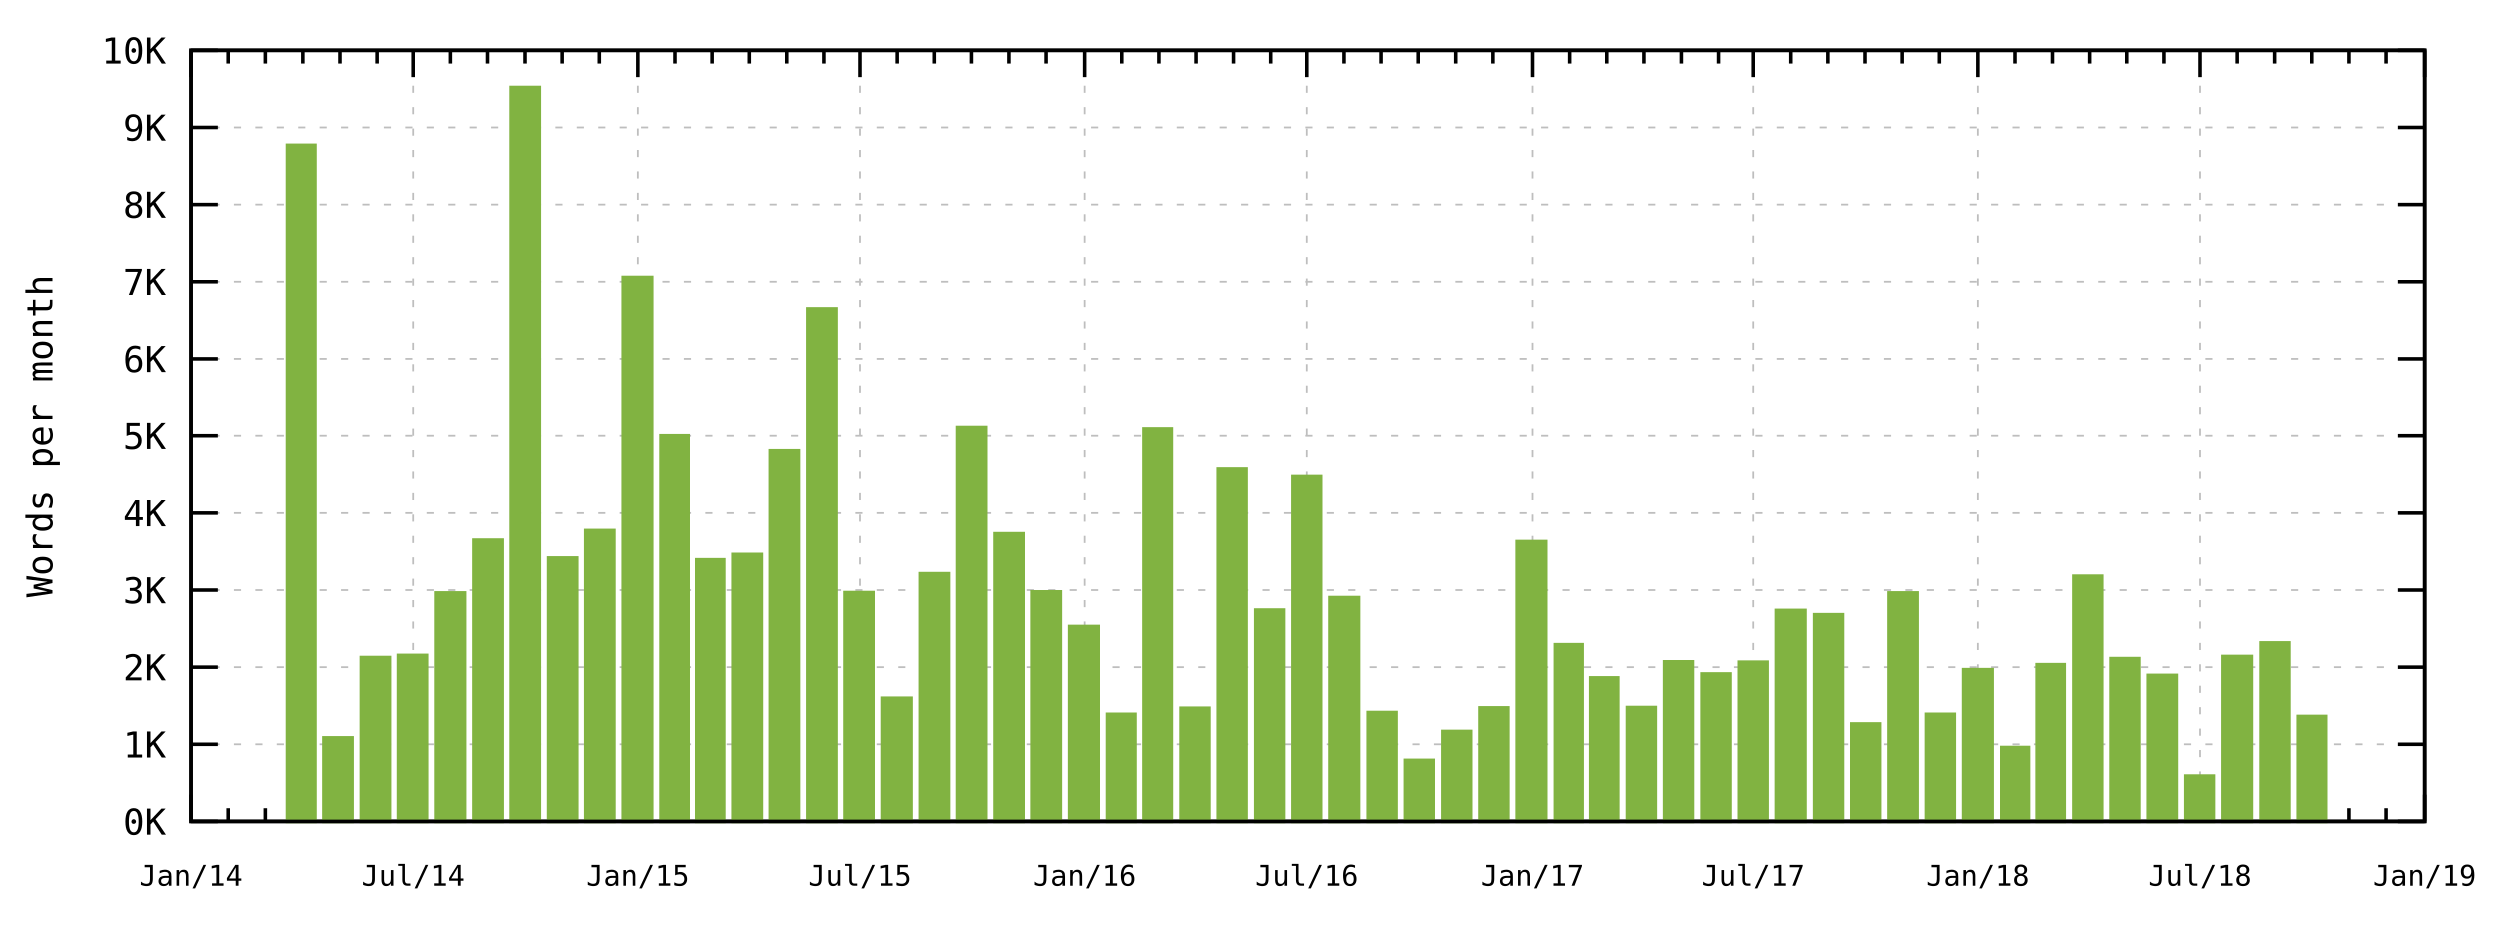
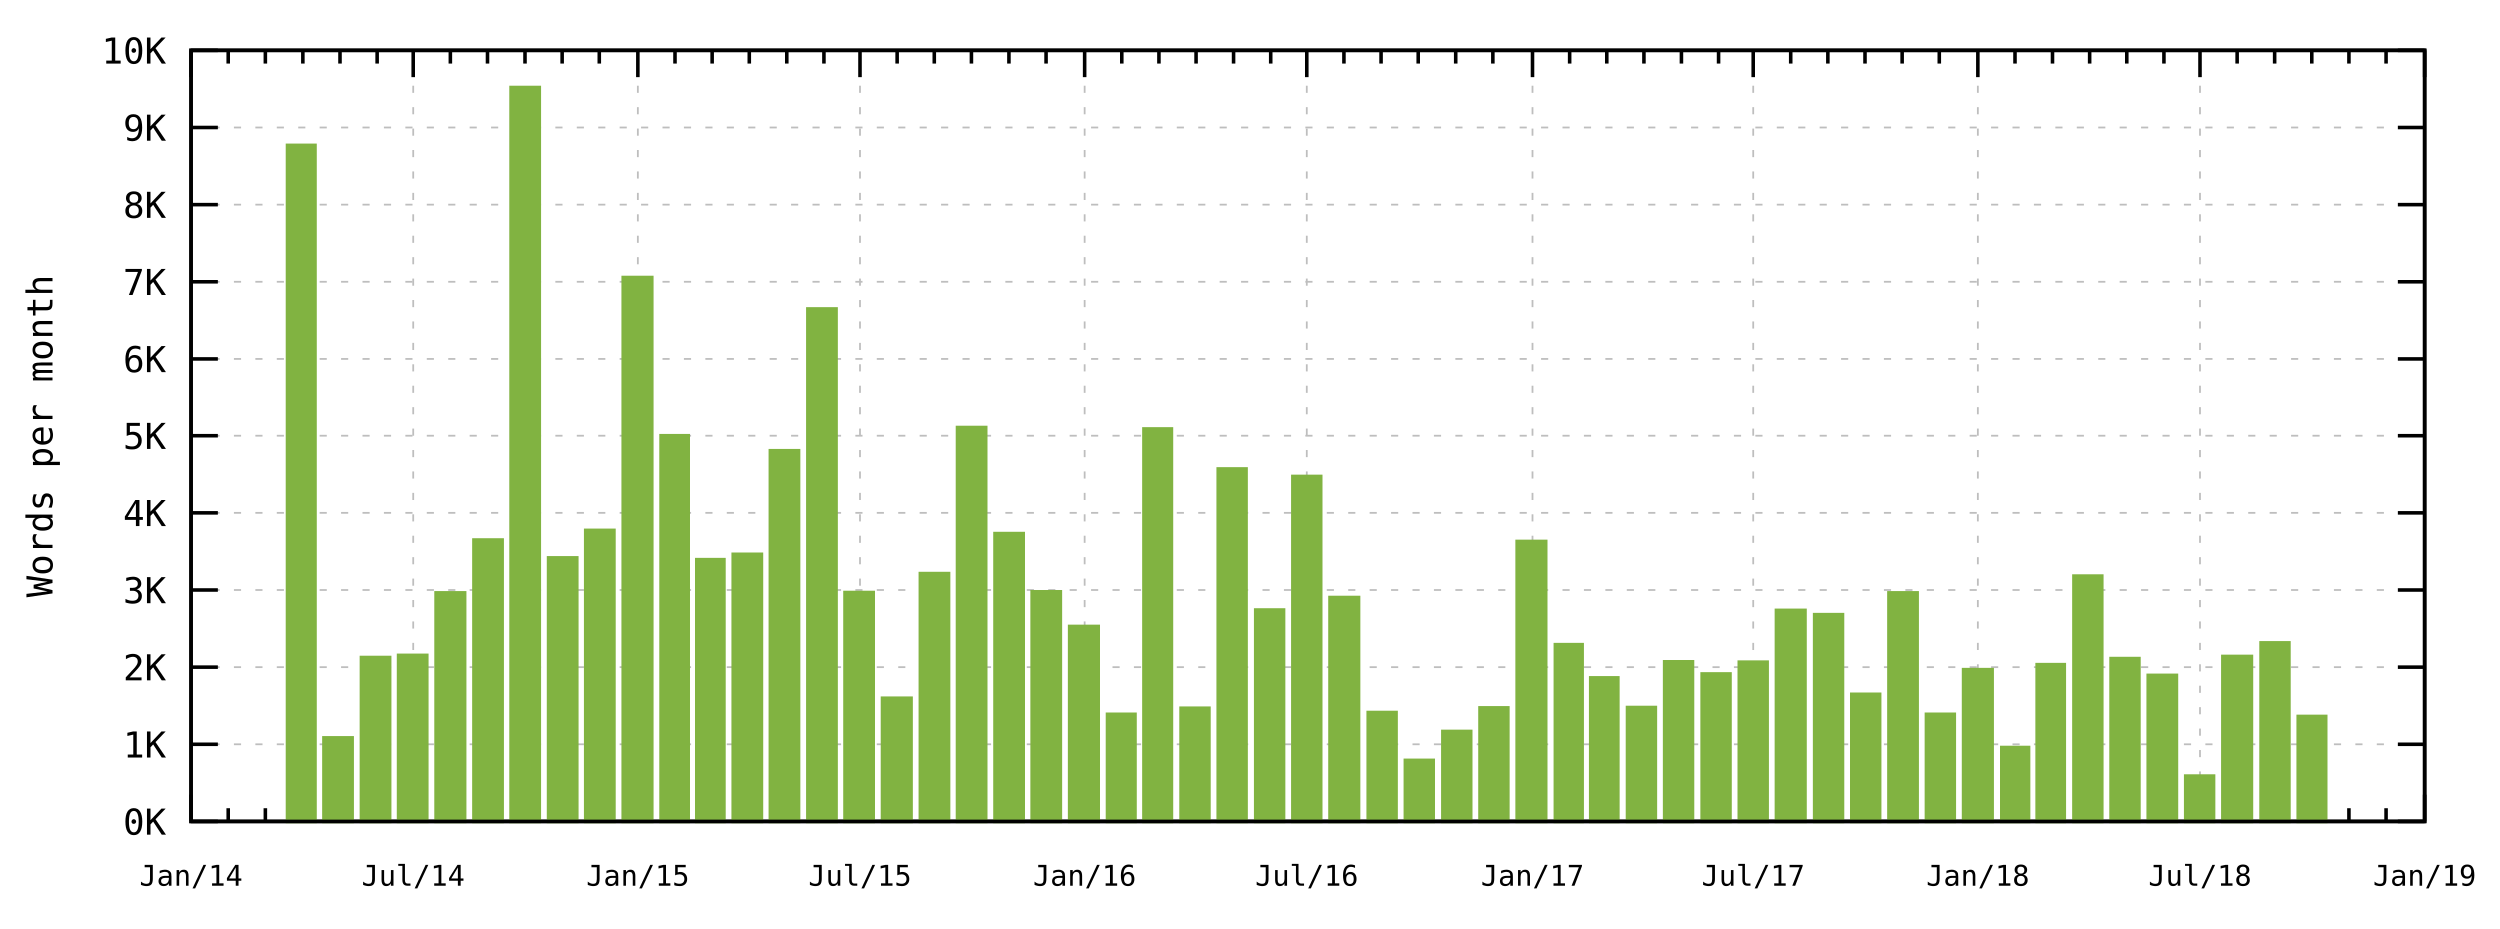
<svg xmlns="http://www.w3.org/2000/svg" xmlns:xlink="http://www.w3.org/1999/xlink" width="700" height="260" viewBox="0 0 700 260">
  <g id="gnuplot_canvas">
    <rect x="0" y="0" width="700" height="260" fill="none" />
    <defs>
      <circle id="gpDot" r="0.5" stroke-width="0.5" />
      <path id="gpPt0" stroke-width="0.267" stroke="currentColor" d="M-1,0 h2 M0,-1 v2" />
      <path id="gpPt1" stroke-width="0.267" stroke="currentColor" d="M-1,-1 L1,1 M1,-1 L-1,1" />
      <path id="gpPt2" stroke-width="0.267" stroke="currentColor" d="M-1,0 L1,0 M0,-1 L0,1 M-1,-1 L1,1 M-1,1 L1,-1" />
      <rect id="gpPt3" stroke-width="0.267" stroke="currentColor" x="-1" y="-1" width="2" height="2" />
      <rect id="gpPt4" stroke-width="0.267" stroke="currentColor" fill="currentColor" x="-1" y="-1" width="2" height="2" />
      <circle id="gpPt5" stroke-width="0.267" stroke="currentColor" cx="0" cy="0" r="1" />
      <use xlink:href="#gpPt5" id="gpPt6" fill="currentColor" stroke="none" />
      <path id="gpPt7" stroke-width="0.267" stroke="currentColor" d="M0,-1.33 L-1.33,0.67 L1.33,0.67 z" />
      <use xlink:href="#gpPt7" id="gpPt8" fill="currentColor" stroke="none" />
      <use xlink:href="#gpPt7" id="gpPt9" stroke="currentColor" transform="rotate(180)" />
      <use xlink:href="#gpPt9" id="gpPt10" fill="currentColor" stroke="none" />
      <use xlink:href="#gpPt3" id="gpPt11" stroke="currentColor" transform="rotate(45)" />
      <use xlink:href="#gpPt11" id="gpPt12" fill="currentColor" stroke="none" />
      <path id="gpPt13" stroke-width="0.267" stroke="currentColor" d="M0,1.330 L1.265,0.411 L0.782,-1.067 L-0.782,-1.076 L-1.265,0.411 z" />
      <use xlink:href="#gpPt13" id="gpPt14" fill="currentColor" stroke="none" />
      <filter id="textbox" filterUnits="objectBoundingBox" x="0" y="0" height="1" width="1">
        <feFlood flood-color="white" flood-opacity="1" result="bgnd" />
        <feComposite in="SourceGraphic" in2="bgnd" operator="atop" />
      </filter>
      <filter id="greybox" filterUnits="objectBoundingBox" x="0" y="0" height="1" width="1">
        <feFlood flood-color="lightgrey" flood-opacity="1" result="grey" />
        <feComposite in="SourceGraphic" in2="grey" operator="atop" />
      </filter>
    </defs>
    <g fill="none" color="white" stroke="currentColor" stroke-width="1.00" stroke-linecap="butt" stroke-linejoin="miter">
</g>
    <g fill="none" color="black" stroke="currentColor" stroke-width="1.00" stroke-linecap="butt" stroke-linejoin="miter">
</g>
    <g fill="none" color="black" stroke="black" stroke-width="0.50" stroke-linecap="butt" stroke-linejoin="miter">
</g>
    <g fill="none" color="gray" stroke="currentColor" stroke-width="0.50" stroke-linecap="butt" stroke-linejoin="miter">
      <path stroke="rgb(190, 190, 190)" stroke-dasharray="2,4" class="gridline" d="M53.5,230.0 L678.9,230.0  " />
    </g>
    <g fill="none" color="gray" stroke="rgb(190, 190, 190)" stroke-width="1.00" stroke-linecap="butt" stroke-linejoin="miter">
</g>
    <g fill="none" color="black" stroke="currentColor" stroke-width="1.00" stroke-linecap="butt" stroke-linejoin="miter">
      <path stroke="black" d="M53.5,230.0 L61.0,230.0 M678.9,230.0 L671.4,230.0  " />
      <g transform="translate(46.5,233.7)" stroke="none" fill="rgb(0,0,0)" font-family="monospace" font-size="10.00" text-anchor="end">
        <text>
          <tspan font-family="monospace">0K</tspan>
        </text>
      </g>
    </g>
    <g fill="none" color="black" stroke="currentColor" stroke-width="1.00" stroke-linecap="butt" stroke-linejoin="miter">
</g>
    <g fill="none" color="black" stroke="black" stroke-width="0.50" stroke-linecap="butt" stroke-linejoin="miter">
</g>
    <g fill="none" color="gray" stroke="currentColor" stroke-width="0.50" stroke-linecap="butt" stroke-linejoin="miter">
      <path stroke="rgb(190, 190, 190)" stroke-dasharray="2,4" class="gridline" d="M53.5,208.4 L678.9,208.4  " />
    </g>
    <g fill="none" color="gray" stroke="rgb(190, 190, 190)" stroke-width="1.00" stroke-linecap="butt" stroke-linejoin="miter">
</g>
    <g fill="none" color="black" stroke="currentColor" stroke-width="1.00" stroke-linecap="butt" stroke-linejoin="miter">
      <path stroke="black" d="M53.5,208.4 L61.0,208.4 M678.9,208.4 L671.4,208.4  " />
      <g transform="translate(46.5,212.1)" stroke="none" fill="rgb(0,0,0)" font-family="monospace" font-size="10.00" text-anchor="end">
        <text>
          <tspan font-family="monospace">1K</tspan>
        </text>
      </g>
    </g>
    <g fill="none" color="black" stroke="currentColor" stroke-width="1.00" stroke-linecap="butt" stroke-linejoin="miter">
</g>
    <g fill="none" color="black" stroke="black" stroke-width="0.50" stroke-linecap="butt" stroke-linejoin="miter">
</g>
    <g fill="none" color="gray" stroke="currentColor" stroke-width="0.50" stroke-linecap="butt" stroke-linejoin="miter">
      <path stroke="rgb(190, 190, 190)" stroke-dasharray="2,4" class="gridline" d="M53.5,186.8 L678.9,186.8  " />
    </g>
    <g fill="none" color="gray" stroke="rgb(190, 190, 190)" stroke-width="1.00" stroke-linecap="butt" stroke-linejoin="miter">
</g>
    <g fill="none" color="black" stroke="currentColor" stroke-width="1.00" stroke-linecap="butt" stroke-linejoin="miter">
      <path stroke="black" d="M53.5,186.8 L61.0,186.8 M678.9,186.8 L671.4,186.8  " />
      <g transform="translate(46.5,190.5)" stroke="none" fill="rgb(0,0,0)" font-family="monospace" font-size="10.00" text-anchor="end">
        <text>
          <tspan font-family="monospace">2K</tspan>
        </text>
      </g>
    </g>
    <g fill="none" color="black" stroke="currentColor" stroke-width="1.00" stroke-linecap="butt" stroke-linejoin="miter">
</g>
    <g fill="none" color="black" stroke="black" stroke-width="0.50" stroke-linecap="butt" stroke-linejoin="miter">
</g>
    <g fill="none" color="gray" stroke="currentColor" stroke-width="0.50" stroke-linecap="butt" stroke-linejoin="miter">
      <path stroke="rgb(190, 190, 190)" stroke-dasharray="2,4" class="gridline" d="M53.5,165.2 L678.9,165.2  " />
    </g>
    <g fill="none" color="gray" stroke="rgb(190, 190, 190)" stroke-width="1.00" stroke-linecap="butt" stroke-linejoin="miter">
</g>
    <g fill="none" color="black" stroke="currentColor" stroke-width="1.00" stroke-linecap="butt" stroke-linejoin="miter">
      <path stroke="black" d="M53.5,165.2 L61.0,165.2 M678.9,165.2 L671.4,165.2  " />
      <g transform="translate(46.5,168.9)" stroke="none" fill="rgb(0,0,0)" font-family="monospace" font-size="10.00" text-anchor="end">
        <text>
          <tspan font-family="monospace">3K</tspan>
        </text>
      </g>
    </g>
    <g fill="none" color="black" stroke="currentColor" stroke-width="1.00" stroke-linecap="butt" stroke-linejoin="miter">
</g>
    <g fill="none" color="black" stroke="black" stroke-width="0.50" stroke-linecap="butt" stroke-linejoin="miter">
</g>
    <g fill="none" color="gray" stroke="currentColor" stroke-width="0.50" stroke-linecap="butt" stroke-linejoin="miter">
      <path stroke="rgb(190, 190, 190)" stroke-dasharray="2,4" class="gridline" d="M53.5,143.6 L678.9,143.6  " />
    </g>
    <g fill="none" color="gray" stroke="rgb(190, 190, 190)" stroke-width="1.00" stroke-linecap="butt" stroke-linejoin="miter">
</g>
    <g fill="none" color="black" stroke="currentColor" stroke-width="1.00" stroke-linecap="butt" stroke-linejoin="miter">
      <path stroke="black" d="M53.5,143.6 L61.0,143.6 M678.9,143.6 L671.4,143.6  " />
      <g transform="translate(46.5,147.3)" stroke="none" fill="rgb(0,0,0)" font-family="monospace" font-size="10.00" text-anchor="end">
        <text>
          <tspan font-family="monospace">4K</tspan>
        </text>
      </g>
    </g>
    <g fill="none" color="black" stroke="currentColor" stroke-width="1.00" stroke-linecap="butt" stroke-linejoin="miter">
</g>
    <g fill="none" color="black" stroke="black" stroke-width="0.50" stroke-linecap="butt" stroke-linejoin="miter">
</g>
    <g fill="none" color="gray" stroke="currentColor" stroke-width="0.50" stroke-linecap="butt" stroke-linejoin="miter">
      <path stroke="rgb(190, 190, 190)" stroke-dasharray="2,4" class="gridline" d="M53.5,122.0 L678.9,122.0  " />
    </g>
    <g fill="none" color="gray" stroke="rgb(190, 190, 190)" stroke-width="1.00" stroke-linecap="butt" stroke-linejoin="miter">
</g>
    <g fill="none" color="black" stroke="currentColor" stroke-width="1.00" stroke-linecap="butt" stroke-linejoin="miter">
      <path stroke="black" d="M53.5,122.0 L61.0,122.0 M678.9,122.0 L671.4,122.0  " />
      <g transform="translate(46.5,125.7)" stroke="none" fill="rgb(0,0,0)" font-family="monospace" font-size="10.00" text-anchor="end">
        <text>
          <tspan font-family="monospace">5K</tspan>
        </text>
      </g>
    </g>
    <g fill="none" color="black" stroke="currentColor" stroke-width="1.00" stroke-linecap="butt" stroke-linejoin="miter">
</g>
    <g fill="none" color="black" stroke="black" stroke-width="0.50" stroke-linecap="butt" stroke-linejoin="miter">
</g>
    <g fill="none" color="gray" stroke="currentColor" stroke-width="0.50" stroke-linecap="butt" stroke-linejoin="miter">
      <path stroke="rgb(190, 190, 190)" stroke-dasharray="2,4" class="gridline" d="M53.5,100.5 L678.9,100.5  " />
    </g>
    <g fill="none" color="gray" stroke="rgb(190, 190, 190)" stroke-width="1.00" stroke-linecap="butt" stroke-linejoin="miter">
</g>
    <g fill="none" color="black" stroke="currentColor" stroke-width="1.00" stroke-linecap="butt" stroke-linejoin="miter">
      <path stroke="black" d="M53.5,100.5 L61.0,100.5 M678.9,100.5 L671.4,100.5  " />
      <g transform="translate(46.5,104.2)" stroke="none" fill="rgb(0,0,0)" font-family="monospace" font-size="10.00" text-anchor="end">
        <text>
          <tspan font-family="monospace">6K</tspan>
        </text>
      </g>
    </g>
    <g fill="none" color="black" stroke="currentColor" stroke-width="1.00" stroke-linecap="butt" stroke-linejoin="miter">
</g>
    <g fill="none" color="black" stroke="black" stroke-width="0.50" stroke-linecap="butt" stroke-linejoin="miter">
</g>
    <g fill="none" color="gray" stroke="currentColor" stroke-width="0.50" stroke-linecap="butt" stroke-linejoin="miter">
      <path stroke="rgb(190, 190, 190)" stroke-dasharray="2,4" class="gridline" d="M53.5,78.9 L678.9,78.9  " />
    </g>
    <g fill="none" color="gray" stroke="rgb(190, 190, 190)" stroke-width="1.00" stroke-linecap="butt" stroke-linejoin="miter">
</g>
    <g fill="none" color="black" stroke="currentColor" stroke-width="1.00" stroke-linecap="butt" stroke-linejoin="miter">
      <path stroke="black" d="M53.5,78.9 L61.0,78.9 M678.9,78.9 L671.4,78.9  " />
      <g transform="translate(46.5,82.6)" stroke="none" fill="rgb(0,0,0)" font-family="monospace" font-size="10.00" text-anchor="end">
        <text>
          <tspan font-family="monospace">7K</tspan>
        </text>
      </g>
    </g>
    <g fill="none" color="black" stroke="currentColor" stroke-width="1.00" stroke-linecap="butt" stroke-linejoin="miter">
</g>
    <g fill="none" color="black" stroke="black" stroke-width="0.50" stroke-linecap="butt" stroke-linejoin="miter">
</g>
    <g fill="none" color="gray" stroke="currentColor" stroke-width="0.50" stroke-linecap="butt" stroke-linejoin="miter">
      <path stroke="rgb(190, 190, 190)" stroke-dasharray="2,4" class="gridline" d="M53.5,57.3 L678.9,57.3  " />
    </g>
    <g fill="none" color="gray" stroke="rgb(190, 190, 190)" stroke-width="1.00" stroke-linecap="butt" stroke-linejoin="miter">
</g>
    <g fill="none" color="black" stroke="currentColor" stroke-width="1.00" stroke-linecap="butt" stroke-linejoin="miter">
      <path stroke="black" d="M53.5,57.3 L61.0,57.3 M678.9,57.3 L671.4,57.3  " />
      <g transform="translate(46.5,61.0)" stroke="none" fill="rgb(0,0,0)" font-family="monospace" font-size="10.00" text-anchor="end">
        <text>
          <tspan font-family="monospace">8K</tspan>
        </text>
      </g>
    </g>
    <g fill="none" color="black" stroke="currentColor" stroke-width="1.00" stroke-linecap="butt" stroke-linejoin="miter">
</g>
    <g fill="none" color="black" stroke="black" stroke-width="0.50" stroke-linecap="butt" stroke-linejoin="miter">
</g>
    <g fill="none" color="gray" stroke="currentColor" stroke-width="0.50" stroke-linecap="butt" stroke-linejoin="miter">
      <path stroke="rgb(190, 190, 190)" stroke-dasharray="2,4" class="gridline" d="M53.5,35.7 L678.9,35.7  " />
    </g>
    <g fill="none" color="gray" stroke="rgb(190, 190, 190)" stroke-width="1.00" stroke-linecap="butt" stroke-linejoin="miter">
</g>
    <g fill="none" color="black" stroke="currentColor" stroke-width="1.00" stroke-linecap="butt" stroke-linejoin="miter">
      <path stroke="black" d="M53.5,35.7 L61.0,35.7 M678.9,35.7 L671.4,35.7  " />
      <g transform="translate(46.5,39.4)" stroke="none" fill="rgb(0,0,0)" font-family="monospace" font-size="10.00" text-anchor="end">
        <text>
          <tspan font-family="monospace">9K</tspan>
        </text>
      </g>
    </g>
    <g fill="none" color="black" stroke="currentColor" stroke-width="1.00" stroke-linecap="butt" stroke-linejoin="miter">
</g>
    <g fill="none" color="black" stroke="black" stroke-width="0.50" stroke-linecap="butt" stroke-linejoin="miter">
</g>
    <g fill="none" color="gray" stroke="currentColor" stroke-width="0.50" stroke-linecap="butt" stroke-linejoin="miter">
      <path stroke="rgb(190, 190, 190)" stroke-dasharray="2,4" class="gridline" d="M53.5,14.1 L678.9,14.1  " />
    </g>
    <g fill="none" color="gray" stroke="rgb(190, 190, 190)" stroke-width="1.00" stroke-linecap="butt" stroke-linejoin="miter">
</g>
    <g fill="none" color="black" stroke="currentColor" stroke-width="1.00" stroke-linecap="butt" stroke-linejoin="miter">
      <path stroke="black" d="M53.5,14.1 L61.0,14.1 M678.9,14.1 L671.4,14.1  " />
      <g transform="translate(46.5,17.8)" stroke="none" fill="rgb(0,0,0)" font-family="monospace" font-size="10.00" text-anchor="end">
        <text>
          <tspan font-family="monospace">10K</tspan>
        </text>
      </g>
    </g>
    <g fill="none" color="black" stroke="currentColor" stroke-width="1.00" stroke-linecap="butt" stroke-linejoin="miter">
</g>
    <g fill="none" color="black" stroke="black" stroke-width="0.50" stroke-linecap="butt" stroke-linejoin="miter">
</g>
    <g fill="none" color="gray" stroke="currentColor" stroke-width="0.50" stroke-linecap="butt" stroke-linejoin="miter">
      <path stroke="rgb(190, 190, 190)" stroke-dasharray="2,4" class="gridline" d="M53.5,230.0 L53.5,14.1  " />
    </g>
    <g fill="none" color="gray" stroke="rgb(190, 190, 190)" stroke-width="1.00" stroke-linecap="butt" stroke-linejoin="miter">
</g>
    <g fill="none" color="black" stroke="currentColor" stroke-width="1.00" stroke-linecap="butt" stroke-linejoin="miter">
      <path stroke="black" d="M53.5,230.0 L53.5,222.5 M53.5,14.1 L53.5,21.6  " />
      <g transform="translate(53.5,248.0)" stroke="none" fill="rgb(0,0,0)" font-family="monospace" font-size="8.00" text-anchor="middle">
        <text>
          <tspan font-family="monospace">Jan/14</tspan>
        </text>
      </g>
    </g>
    <g fill="none" color="black" stroke="currentColor" stroke-width="1.00" stroke-linecap="butt" stroke-linejoin="miter">
      <path stroke="black" d="M63.9,230.0 L63.9,226.3 M63.9,14.1 L63.9,17.8 M74.3,230.0 L74.3,226.3 M74.3,14.1 L74.3,17.8   M84.8,230.0 L84.8,226.3 M84.8,14.1 L84.8,17.8 M95.2,230.0 L95.2,226.3 M95.2,14.1 L95.2,17.8   M105.6,230.0 L105.6,226.3 M105.6,14.1 L105.6,17.8  " />
    </g>
    <g fill="none" color="black" stroke="black" stroke-width="0.50" stroke-linecap="butt" stroke-linejoin="miter">
</g>
    <g fill="none" color="gray" stroke="currentColor" stroke-width="0.50" stroke-linecap="butt" stroke-linejoin="miter">
      <path stroke="rgb(190, 190, 190)" stroke-dasharray="2,4" class="gridline" d="M115.7,230.0 L115.7,14.1  " />
    </g>
    <g fill="none" color="gray" stroke="rgb(190, 190, 190)" stroke-width="1.00" stroke-linecap="butt" stroke-linejoin="miter">
</g>
    <g fill="none" color="black" stroke="currentColor" stroke-width="1.00" stroke-linecap="butt" stroke-linejoin="miter">
      <path stroke="black" d="M115.7,230.0 L115.7,222.5 M115.7,14.1 L115.7,21.6  " />
      <g transform="translate(115.7,248.0)" stroke="none" fill="rgb(0,0,0)" font-family="monospace" font-size="8.00" text-anchor="middle">
        <text>
          <tspan font-family="monospace">Jul/14</tspan>
        </text>
      </g>
    </g>
    <g fill="none" color="black" stroke="currentColor" stroke-width="1.00" stroke-linecap="butt" stroke-linejoin="miter">
      <path stroke="black" d="M126.1,230.0 L126.1,226.3 M126.1,14.1 L126.1,17.8 M136.5,230.0 L136.5,226.3 M136.5,14.1 L136.5,17.8   M147.0,230.0 L147.0,226.3 M147.0,14.1 L147.0,17.8 M157.4,230.0 L157.4,226.3 M157.4,14.1 L157.4,17.8   M167.8,230.0 L167.8,226.3 M167.8,14.1 L167.8,17.8  " />
    </g>
    <g fill="none" color="black" stroke="black" stroke-width="0.50" stroke-linecap="butt" stroke-linejoin="miter">
</g>
    <g fill="none" color="gray" stroke="currentColor" stroke-width="0.50" stroke-linecap="butt" stroke-linejoin="miter">
      <path stroke="rgb(190, 190, 190)" stroke-dasharray="2,4" class="gridline" d="M178.6,230.0 L178.6,14.1  " />
    </g>
    <g fill="none" color="gray" stroke="rgb(190, 190, 190)" stroke-width="1.00" stroke-linecap="butt" stroke-linejoin="miter">
</g>
    <g fill="none" color="black" stroke="currentColor" stroke-width="1.00" stroke-linecap="butt" stroke-linejoin="miter">
      <path stroke="black" d="M178.6,230.0 L178.6,222.5 M178.6,14.1 L178.6,21.6  " />
      <g transform="translate(178.6,248.0)" stroke="none" fill="rgb(0,0,0)" font-family="monospace" font-size="8.00" text-anchor="middle">
        <text>
          <tspan font-family="monospace">Jan/15</tspan>
        </text>
      </g>
    </g>
    <g fill="none" color="black" stroke="currentColor" stroke-width="1.00" stroke-linecap="butt" stroke-linejoin="miter">
      <path stroke="black" d="M189.0,230.0 L189.0,226.3 M189.0,14.1 L189.0,17.8 M199.4,230.0 L199.4,226.3 M199.4,14.1 L199.4,17.8   M209.8,230.0 L209.8,226.3 M209.8,14.1 L209.8,17.8 M220.3,230.0 L220.3,226.3 M220.3,14.1 L220.3,17.8   M230.7,230.0 L230.7,226.3 M230.7,14.1 L230.7,17.8  " />
    </g>
    <g fill="none" color="black" stroke="black" stroke-width="0.50" stroke-linecap="butt" stroke-linejoin="miter">
</g>
    <g fill="none" color="gray" stroke="currentColor" stroke-width="0.50" stroke-linecap="butt" stroke-linejoin="miter">
      <path stroke="rgb(190, 190, 190)" stroke-dasharray="2,4" class="gridline" d="M240.8,230.0 L240.8,14.1  " />
    </g>
    <g fill="none" color="gray" stroke="rgb(190, 190, 190)" stroke-width="1.00" stroke-linecap="butt" stroke-linejoin="miter">
</g>
    <g fill="none" color="black" stroke="currentColor" stroke-width="1.00" stroke-linecap="butt" stroke-linejoin="miter">
      <path stroke="black" d="M240.8,230.0 L240.8,222.5 M240.8,14.1 L240.8,21.6  " />
      <g transform="translate(240.8,248.0)" stroke="none" fill="rgb(0,0,0)" font-family="monospace" font-size="8.00" text-anchor="middle">
        <text>
          <tspan font-family="monospace">Jul/15</tspan>
        </text>
      </g>
    </g>
    <g fill="none" color="black" stroke="currentColor" stroke-width="1.00" stroke-linecap="butt" stroke-linejoin="miter">
      <path stroke="black" d="M251.2,230.0 L251.2,226.3 M251.2,14.1 L251.2,17.8 M261.6,230.0 L261.6,226.3 M261.6,14.1 L261.6,17.8   M272.0,230.0 L272.0,226.3 M272.0,14.1 L272.0,17.8 M282.5,230.0 L282.5,226.3 M282.5,14.1 L282.5,17.8   M292.9,230.0 L292.9,226.3 M292.9,14.1 L292.9,17.8  " />
    </g>
    <g fill="none" color="black" stroke="black" stroke-width="0.50" stroke-linecap="butt" stroke-linejoin="miter">
</g>
    <g fill="none" color="gray" stroke="currentColor" stroke-width="0.50" stroke-linecap="butt" stroke-linejoin="miter">
      <path stroke="rgb(190, 190, 190)" stroke-dasharray="2,4" class="gridline" d="M303.7,230.0 L303.7,14.1  " />
    </g>
    <g fill="none" color="gray" stroke="rgb(190, 190, 190)" stroke-width="1.00" stroke-linecap="butt" stroke-linejoin="miter">
</g>
    <g fill="none" color="black" stroke="currentColor" stroke-width="1.00" stroke-linecap="butt" stroke-linejoin="miter">
      <path stroke="black" d="M303.7,230.0 L303.7,222.5 M303.7,14.1 L303.7,21.6  " />
      <g transform="translate(303.7,248.0)" stroke="none" fill="rgb(0,0,0)" font-family="monospace" font-size="8.00" text-anchor="middle">
        <text>
          <tspan font-family="monospace">Jan/16</tspan>
        </text>
      </g>
    </g>
    <g fill="none" color="black" stroke="currentColor" stroke-width="1.00" stroke-linecap="butt" stroke-linejoin="miter">
      <path stroke="black" d="M314.1,230.0 L314.1,226.3 M314.1,14.1 L314.1,17.8 M324.5,230.0 L324.5,226.3 M324.5,14.1 L324.5,17.8   M334.9,230.0 L334.9,226.3 M334.9,14.1 L334.9,17.8 M345.4,230.0 L345.4,226.3 M345.4,14.1 L345.4,17.8   M355.8,230.0 L355.8,226.3 M355.8,14.1 L355.8,17.8  " />
    </g>
    <g fill="none" color="black" stroke="black" stroke-width="0.50" stroke-linecap="butt" stroke-linejoin="miter">
</g>
    <g fill="none" color="gray" stroke="currentColor" stroke-width="0.50" stroke-linecap="butt" stroke-linejoin="miter">
      <path stroke="rgb(190, 190, 190)" stroke-dasharray="2,4" class="gridline" d="M365.9,230.0 L365.9,14.1  " />
    </g>
    <g fill="none" color="gray" stroke="rgb(190, 190, 190)" stroke-width="1.00" stroke-linecap="butt" stroke-linejoin="miter">
</g>
    <g fill="none" color="black" stroke="currentColor" stroke-width="1.00" stroke-linecap="butt" stroke-linejoin="miter">
      <path stroke="black" d="M365.9,230.0 L365.9,222.5 M365.9,14.1 L365.9,21.6  " />
      <g transform="translate(365.9,248.0)" stroke="none" fill="rgb(0,0,0)" font-family="monospace" font-size="8.00" text-anchor="middle">
        <text>
          <tspan font-family="monospace">Jul/16</tspan>
        </text>
      </g>
    </g>
    <g fill="none" color="black" stroke="currentColor" stroke-width="1.00" stroke-linecap="butt" stroke-linejoin="miter">
      <path stroke="black" d="M376.3,230.0 L376.3,226.3 M376.3,14.1 L376.3,17.8 M386.7,230.0 L386.7,226.3 M386.7,14.1 L386.7,17.8   M397.1,230.0 L397.1,226.3 M397.1,14.1 L397.1,17.8 M407.6,230.0 L407.6,226.3 M407.6,14.1 L407.6,17.8   M418.0,230.0 L418.0,226.3 M418.0,14.1 L418.0,17.8  " />
    </g>
    <g fill="none" color="black" stroke="black" stroke-width="0.50" stroke-linecap="butt" stroke-linejoin="miter">
</g>
    <g fill="none" color="gray" stroke="currentColor" stroke-width="0.50" stroke-linecap="butt" stroke-linejoin="miter">
      <path stroke="rgb(190, 190, 190)" stroke-dasharray="2,4" class="gridline" d="M429.1,230.0 L429.1,14.1  " />
    </g>
    <g fill="none" color="gray" stroke="rgb(190, 190, 190)" stroke-width="1.00" stroke-linecap="butt" stroke-linejoin="miter">
</g>
    <g fill="none" color="black" stroke="currentColor" stroke-width="1.00" stroke-linecap="butt" stroke-linejoin="miter">
      <path stroke="black" d="M429.1,230.0 L429.1,222.5 M429.1,14.1 L429.1,21.6  " />
      <g transform="translate(429.1,248.0)" stroke="none" fill="rgb(0,0,0)" font-family="monospace" font-size="8.00" text-anchor="middle">
        <text>
          <tspan font-family="monospace">Jan/17</tspan>
        </text>
      </g>
    </g>
    <g fill="none" color="black" stroke="currentColor" stroke-width="1.00" stroke-linecap="butt" stroke-linejoin="miter">
      <path stroke="black" d="M439.5,230.0 L439.5,226.3 M439.5,14.1 L439.5,17.8 M449.9,230.0 L449.9,226.3 M449.9,14.1 L449.9,17.8   M460.3,230.0 L460.3,226.3 M460.3,14.1 L460.3,17.8 M470.8,230.0 L470.8,226.3 M470.8,14.1 L470.8,17.8   M481.2,230.0 L481.2,226.3 M481.2,14.1 L481.2,17.8  " />
    </g>
    <g fill="none" color="black" stroke="black" stroke-width="0.50" stroke-linecap="butt" stroke-linejoin="miter">
</g>
    <g fill="none" color="gray" stroke="currentColor" stroke-width="0.50" stroke-linecap="butt" stroke-linejoin="miter">
      <path stroke="rgb(190, 190, 190)" stroke-dasharray="2,4" class="gridline" d="M490.9,230.0 L490.9,14.1  " />
    </g>
    <g fill="none" color="gray" stroke="rgb(190, 190, 190)" stroke-width="1.00" stroke-linecap="butt" stroke-linejoin="miter">
</g>
    <g fill="none" color="black" stroke="currentColor" stroke-width="1.00" stroke-linecap="butt" stroke-linejoin="miter">
      <path stroke="black" d="M490.9,230.0 L490.9,222.5 M490.9,14.1 L490.9,21.6  " />
      <g transform="translate(490.9,248.0)" stroke="none" fill="rgb(0,0,0)" font-family="monospace" font-size="8.00" text-anchor="middle">
        <text>
          <tspan font-family="monospace">Jul/17</tspan>
        </text>
      </g>
    </g>
    <g fill="none" color="black" stroke="currentColor" stroke-width="1.00" stroke-linecap="butt" stroke-linejoin="miter">
      <path stroke="black" d="M501.4,230.0 L501.4,226.3 M501.4,14.1 L501.4,17.8 M511.8,230.0 L511.8,226.3 M511.8,14.1 L511.8,17.8   M522.2,230.0 L522.2,226.3 M522.2,14.1 L522.2,17.8 M532.6,230.0 L532.6,226.3 M532.6,14.1 L532.6,17.8   M543.0,230.0 L543.0,226.3 M543.0,14.1 L543.0,17.8  " />
    </g>
    <g fill="none" color="black" stroke="black" stroke-width="0.50" stroke-linecap="butt" stroke-linejoin="miter">
</g>
    <g fill="none" color="gray" stroke="currentColor" stroke-width="0.50" stroke-linecap="butt" stroke-linejoin="miter">
      <path stroke="rgb(190, 190, 190)" stroke-dasharray="2,4" class="gridline" d="M553.8,230.0 L553.8,14.1  " />
    </g>
    <g fill="none" color="gray" stroke="rgb(190, 190, 190)" stroke-width="1.00" stroke-linecap="butt" stroke-linejoin="miter">
</g>
    <g fill="none" color="black" stroke="currentColor" stroke-width="1.00" stroke-linecap="butt" stroke-linejoin="miter">
      <path stroke="black" d="M553.8,230.0 L553.8,222.5 M553.8,14.1 L553.8,21.6  " />
      <g transform="translate(553.8,248.0)" stroke="none" fill="rgb(0,0,0)" font-family="monospace" font-size="8.00" text-anchor="middle">
        <text>
          <tspan font-family="monospace">Jan/18</tspan>
        </text>
      </g>
    </g>
    <g fill="none" color="black" stroke="currentColor" stroke-width="1.00" stroke-linecap="butt" stroke-linejoin="miter">
      <path stroke="black" d="M564.2,230.0 L564.2,226.3 M564.2,14.1 L564.2,17.8 M574.7,230.0 L574.7,226.3 M574.7,14.1 L574.7,17.8   M585.1,230.0 L585.1,226.3 M585.1,14.1 L585.1,17.8 M595.5,230.0 L595.5,226.3 M595.5,14.1 L595.5,17.8   M605.9,230.0 L605.9,226.3 M605.9,14.1 L605.9,17.8  " />
    </g>
    <g fill="none" color="black" stroke="black" stroke-width="0.50" stroke-linecap="butt" stroke-linejoin="miter">
</g>
    <g fill="none" color="gray" stroke="currentColor" stroke-width="0.50" stroke-linecap="butt" stroke-linejoin="miter">
      <path stroke="rgb(190, 190, 190)" stroke-dasharray="2,4" class="gridline" d="M616.0,230.0 L616.0,14.1  " />
    </g>
    <g fill="none" color="gray" stroke="rgb(190, 190, 190)" stroke-width="1.00" stroke-linecap="butt" stroke-linejoin="miter">
</g>
    <g fill="none" color="black" stroke="currentColor" stroke-width="1.00" stroke-linecap="butt" stroke-linejoin="miter">
      <path stroke="black" d="M616.0,230.0 L616.0,222.5 M616.0,14.1 L616.0,21.6  " />
      <g transform="translate(616.0,248.0)" stroke="none" fill="rgb(0,0,0)" font-family="monospace" font-size="8.00" text-anchor="middle">
        <text>
          <tspan font-family="monospace">Jul/18</tspan>
        </text>
      </g>
    </g>
    <g fill="none" color="black" stroke="currentColor" stroke-width="1.00" stroke-linecap="butt" stroke-linejoin="miter">
      <path stroke="black" d="M626.4,230.0 L626.4,226.3 M626.4,14.1 L626.4,17.8 M636.9,230.0 L636.9,226.3 M636.9,14.1 L636.9,17.8   M647.3,230.0 L647.3,226.3 M647.3,14.1 L647.3,17.8 M657.7,230.0 L657.7,226.3 M657.7,14.1 L657.7,17.8   M668.1,230.0 L668.1,226.3 M668.1,14.1 L668.1,17.8  " />
    </g>
    <g fill="none" color="black" stroke="black" stroke-width="0.50" stroke-linecap="butt" stroke-linejoin="miter">
</g>
    <g fill="none" color="gray" stroke="currentColor" stroke-width="0.50" stroke-linecap="butt" stroke-linejoin="miter">
      <path stroke="rgb(190, 190, 190)" stroke-dasharray="2,4" class="gridline" d="M678.9,230.0 L678.9,14.1  " />
    </g>
    <g fill="none" color="gray" stroke="rgb(190, 190, 190)" stroke-width="1.00" stroke-linecap="butt" stroke-linejoin="miter">
</g>
    <g fill="none" color="black" stroke="currentColor" stroke-width="1.00" stroke-linecap="butt" stroke-linejoin="miter">
      <path stroke="black" d="M678.9,230.0 L678.9,222.5 M678.9,14.1 L678.9,21.6  " />
      <g transform="translate(678.9,248.0)" stroke="none" fill="rgb(0,0,0)" font-family="monospace" font-size="8.00" text-anchor="middle">
        <text>
          <tspan font-family="monospace">Jan/19</tspan>
        </text>
      </g>
    </g>
    <g fill="none" color="black" stroke="currentColor" stroke-width="1.00" stroke-linecap="butt" stroke-linejoin="miter">
</g>
    <g fill="none" color="black" stroke="currentColor" stroke-width="1.00" stroke-linecap="butt" stroke-linejoin="miter">
      <path stroke="black" d="M53.5,14.1 L53.5,230.0 L678.9,230.0 L678.9,14.1 L53.5,14.1 Z  " />
    </g>
    <g fill="none" color="black" stroke="currentColor" stroke-width="1.00" stroke-linecap="butt" stroke-linejoin="miter">
      <g transform="translate(14.7,122.1) rotate(270)" stroke="none" fill="rgb(0,0,0)" font-family="monospace" font-size="10.00" text-anchor="middle">
        <text>
          <tspan font-family="monospace">Words per month</tspan>
        </text>
      </g>
    </g>
    <g fill="none" color="black" stroke="currentColor" stroke-width="1.00" stroke-linecap="butt" stroke-linejoin="miter">
</g>
    <g id="gnuplot_plot_1">
      <g fill="none" color="black" stroke="currentColor" stroke-width="1.00" stroke-linecap="butt" stroke-linejoin="miter">
        <g stroke="none" shape-rendering="crispEdges">
          <polygon fill="rgb(129, 179,  65)" points="80.5,230.0 88.3,230.0 88.3,40.6 80.5,40.6 " />
        </g>
        <path stroke="rgb(129, 179,  65)" d="M80.5,230.0 L80.5,40.7 L88.2,40.7 L88.2,230.0 L80.5,230.0 Z  " />
        <g stroke="none" shape-rendering="crispEdges">
          <polygon fill="rgb(129, 179,  65)" points="90.7,230.0 98.7,230.0 98.7,206.5 90.7,206.5 " />
        </g>
        <path stroke="rgb(129, 179,  65)" d="M90.7,230.0 L90.7,206.6 L98.6,206.6 L98.6,230.0 L90.7,230.0 Z  " />
        <g stroke="none" shape-rendering="crispEdges">
          <polygon fill="rgb(129, 179,  65)" points="101.2,230.0 109.2,230.0 109.2,184.0 101.2,184.0 " />
        </g>
        <path stroke="rgb(129, 179,  65)" d="M101.2,230.0 L101.2,184.1 L109.1,184.1 L109.1,230.0 L101.2,230.0 Z  " />
        <g stroke="none" shape-rendering="crispEdges">
          <polygon fill="rgb(129, 179,  65)" points="111.6,230.0 119.6,230.0 119.6,183.4 111.6,183.4 " />
        </g>
        <path stroke="rgb(129, 179,  65)" d="M111.6,230.0 L111.6,183.5 L119.5,183.5 L119.5,230.0 L111.6,230.0 Z  " />
        <g stroke="none" shape-rendering="crispEdges">
          <polygon fill="rgb(129, 179,  65)" points="122.1,230.0 130.2,230.0 130.2,165.9 122.1,165.9 " />
        </g>
        <path stroke="rgb(129, 179,  65)" d="M122.1,230.0 L122.1,166.0 L130.1,166.0 L130.1,230.0 L122.1,230.0 Z  " />
        <g stroke="none" shape-rendering="crispEdges">
          <polygon fill="rgb(129, 179,  65)" points="132.7,230.0 140.7,230.0 140.7,151.1 132.7,151.1 " />
        </g>
        <path stroke="rgb(129, 179,  65)" d="M132.7,230.0 L132.7,151.2 L140.6,151.2 L140.6,230.0 L132.7,230.0 Z  " />
        <g stroke="none" shape-rendering="crispEdges">
          <polygon fill="rgb(129, 179,  65)" points="143.1,230.0 151.1,230.0 151.1,24.4 143.1,24.4 " />
        </g>
        <path stroke="rgb(129, 179,  65)" d="M143.1,230.0 L143.1,24.5 L151.0,24.5 L151.0,230.0 L143.1,230.0 Z  " />
        <g stroke="none" shape-rendering="crispEdges">
          <polygon fill="rgb(129, 179,  65)" points="153.6,230.0 161.6,230.0 161.6,156.1 153.6,156.1 " />
        </g>
        <path stroke="rgb(129, 179,  65)" d="M153.6,230.0 L153.6,156.2 L161.5,156.2 L161.5,230.0 L153.6,230.0 Z  " />
        <g stroke="none" shape-rendering="crispEdges">
          <polygon fill="rgb(129, 179,  65)" points="164.0,230.0 172.0,230.0 172.0,148.4 164.0,148.4 " />
        </g>
        <path stroke="rgb(129, 179,  65)" d="M164.0,230.0 L164.0,148.5 L171.9,148.5 L171.9,230.0 L164.0,230.0 Z  " />
        <g stroke="none" shape-rendering="crispEdges">
          <polygon fill="rgb(129, 179,  65)" points="174.5,230.0 182.6,230.0 182.6,77.6 174.5,77.6 " />
        </g>
        <path stroke="rgb(129, 179,  65)" d="M174.5,230.0 L174.5,77.7 L182.5,77.7 L182.5,230.0 L174.5,230.0 Z  " />
        <g stroke="none" shape-rendering="crispEdges">
          <polygon fill="rgb(129, 179,  65)" points="185.1,230.0 192.8,230.0 192.8,121.9 185.1,121.9 " />
        </g>
        <path stroke="rgb(129, 179,  65)" d="M185.1,230.0 L185.1,122.0 L192.7,122.0 L192.7,230.0 L185.1,230.0 Z  " />
        <g stroke="none" shape-rendering="crispEdges">
          <polygon fill="rgb(129, 179,  65)" points="195.1,230.0 202.8,230.0 202.8,156.6 195.1,156.6 " />
        </g>
        <path stroke="rgb(129, 179,  65)" d="M195.1,230.0 L195.1,156.7 L202.7,156.7 L202.7,230.0 L195.1,230.0 Z  " />
        <g stroke="none" shape-rendering="crispEdges">
          <polygon fill="rgb(129, 179,  65)" points="205.3,230.0 213.3,230.0 213.3,155.1 205.3,155.1 " />
        </g>
        <path stroke="rgb(129, 179,  65)" d="M205.3,230.0 L205.3,155.2 L213.2,155.2 L213.2,230.0 L205.3,230.0 Z  " />
        <g stroke="none" shape-rendering="crispEdges">
          <polygon fill="rgb(129, 179,  65)" points="215.7,230.0 223.7,230.0 223.7,126.1 215.7,126.1 " />
        </g>
        <path stroke="rgb(129, 179,  65)" d="M215.7,230.0 L215.7,126.2 L223.6,126.2 L223.6,230.0 L215.7,230.0 Z  " />
        <g stroke="none" shape-rendering="crispEdges">
          <polygon fill="rgb(129, 179,  65)" points="226.2,230.0 234.2,230.0 234.2,86.4 226.2,86.4 " />
        </g>
        <path stroke="rgb(129, 179,  65)" d="M226.2,230.0 L226.2,86.5 L234.1,86.5 L234.1,230.0 L226.2,230.0 Z  " />
        <g stroke="none" shape-rendering="crispEdges">
          <polygon fill="rgb(129, 179,  65)" points="236.6,230.0 244.6,230.0 244.6,165.8 236.6,165.8 " />
        </g>
        <path stroke="rgb(129, 179,  65)" d="M236.6,230.0 L236.6,165.9 L244.5,165.9 L244.5,230.0 L236.6,230.0 Z  " />
        <g stroke="none" shape-rendering="crispEdges">
          <polygon fill="rgb(129, 179,  65)" points="247.1,230.0 255.2,230.0 255.2,195.4 247.1,195.4 " />
        </g>
        <path stroke="rgb(129, 179,  65)" d="M247.1,230.0 L247.1,195.5 L255.1,195.5 L255.1,230.0 L247.1,230.0 Z  " />
        <g stroke="none" shape-rendering="crispEdges">
          <polygon fill="rgb(129, 179,  65)" points="257.7,230.0 265.7,230.0 265.7,160.5 257.7,160.5 " />
        </g>
        <path stroke="rgb(129, 179,  65)" d="M257.7,230.0 L257.7,160.6 L265.6,160.6 L265.6,230.0 L257.7,230.0 Z  " />
        <g stroke="none" shape-rendering="crispEdges">
          <polygon fill="rgb(129, 179,  65)" points="268.1,230.0 276.1,230.0 276.1,119.6 268.1,119.6 " />
        </g>
        <path stroke="rgb(129, 179,  65)" d="M268.1,230.0 L268.1,119.7 L276.0,119.7 L276.0,230.0 L268.1,230.0 Z  " />
        <g stroke="none" shape-rendering="crispEdges">
          <polygon fill="rgb(129, 179,  65)" points="278.6,230.0 286.6,230.0 286.6,149.3 278.6,149.3 " />
        </g>
        <path stroke="rgb(129, 179,  65)" d="M278.6,230.0 L278.6,149.4 L286.5,149.4 L286.5,230.0 L278.6,230.0 Z  " />
        <g stroke="none" shape-rendering="crispEdges">
          <polygon fill="rgb(129, 179,  65)" points="289.0,230.0 297.0,230.0 297.0,165.6 289.0,165.6 " />
        </g>
        <path stroke="rgb(129, 179,  65)" d="M289.0,230.0 L289.0,165.7 L296.9,165.7 L296.9,230.0 L289.0,230.0 Z  " />
        <g stroke="none" shape-rendering="crispEdges">
          <polygon fill="rgb(129, 179,  65)" points="299.5,230.0 307.6,230.0 307.6,175.3 299.5,175.3 " />
        </g>
        <path stroke="rgb(129, 179,  65)" d="M299.5,230.0 L299.5,175.4 L307.5,175.4 L307.5,230.0 L299.5,230.0 Z  " />
        <g stroke="none" shape-rendering="crispEdges">
          <polygon fill="rgb(129, 179,  65)" points="310.1,230.0 317.9,230.0 317.9,199.9 310.1,199.9 " />
        </g>
        <path stroke="rgb(129, 179,  65)" d="M310.1,230.0 L310.1,200.0 L317.8,200.0 L317.8,230.0 L310.1,230.0 Z  " />
        <g stroke="none" shape-rendering="crispEdges">
          <polygon fill="rgb(129, 179,  65)" points="320.3,230.0 328.1,230.0 328.1,120.0 320.3,120.0 " />
        </g>
        <path stroke="rgb(129, 179,  65)" d="M320.3,230.0 L320.3,120.1 L328.0,120.1 L328.0,230.0 L320.3,230.0 Z  " />
        <g stroke="none" shape-rendering="crispEdges">
          <polygon fill="rgb(129, 179,  65)" points="330.7,230.0 338.6,230.0 338.6,198.2 330.7,198.2 " />
        </g>
        <path stroke="rgb(129, 179,  65)" d="M330.7,230.0 L330.7,198.3 L338.5,198.3 L338.5,230.0 L330.7,230.0 Z  " />
        <g stroke="none" shape-rendering="crispEdges">
          <polygon fill="rgb(129, 179,  65)" points="341.1,230.0 349.0,230.0 349.0,131.2 341.1,131.2 " />
        </g>
        <path stroke="rgb(129, 179,  65)" d="M341.1,230.0 L341.1,131.3 L348.9,131.3 L348.9,230.0 L341.1,230.0 Z  " />
        <g stroke="none" shape-rendering="crispEdges">
          <polygon fill="rgb(129, 179,  65)" points="351.6,230.0 359.5,230.0 359.5,170.7 351.6,170.7 " />
        </g>
        <path stroke="rgb(129, 179,  65)" d="M351.6,230.0 L351.6,170.8 L359.4,170.8 L359.4,230.0 L351.6,230.0 Z  " />
        <g stroke="none" shape-rendering="crispEdges">
          <polygon fill="rgb(129, 179,  65)" points="362.0,230.0 369.9,230.0 369.9,133.3 362.0,133.3 " />
        </g>
        <path stroke="rgb(129, 179,  65)" d="M362.0,230.0 L362.0,133.4 L369.8,133.4 L369.8,230.0 L362.0,230.0 Z  " />
        <g stroke="none" shape-rendering="crispEdges">
          <polygon fill="rgb(129, 179,  65)" points="372.4,230.0 380.5,230.0 380.5,167.2 372.4,167.2 " />
        </g>
        <path stroke="rgb(129, 179,  65)" d="M372.4,230.0 L372.4,167.3 L380.4,167.3 L380.4,230.0 L372.4,230.0 Z  " />
        <g stroke="none" shape-rendering="crispEdges">
          <polygon fill="rgb(129, 179,  65)" points="383.1,230.0 391.0,230.0 391.0,199.4 383.1,199.4 " />
        </g>
        <path stroke="rgb(129, 179,  65)" d="M383.1,230.0 L383.1,199.5 L390.9,199.5 L390.9,230.0 L383.1,230.0 Z  " />
        <g stroke="none" shape-rendering="crispEdges">
          <polygon fill="rgb(129, 179,  65)" points="393.5,230.0 401.4,230.0 401.4,212.8 393.5,212.8 " />
        </g>
        <path stroke="rgb(129, 179,  65)" d="M393.5,230.0 L393.5,212.9 L401.3,212.9 L401.3,230.0 L393.5,230.0 Z  " />
        <g stroke="none" shape-rendering="crispEdges">
          <polygon fill="rgb(129, 179,  65)" points="404.0,230.0 411.9,230.0 411.9,204.7 404.0,204.7 " />
        </g>
        <path stroke="rgb(129, 179,  65)" d="M404.0,230.0 L404.0,204.8 L411.8,204.8 L411.8,230.0 L404.0,230.0 Z  " />
        <g stroke="none" shape-rendering="crispEdges">
          <polygon fill="rgb(129, 179,  65)" points="414.4,230.0 422.3,230.0 422.3,198.1 414.4,198.1 " />
        </g>
        <path stroke="rgb(129, 179,  65)" d="M414.4,230.0 L414.4,198.2 L422.2,198.2 L422.2,230.0 L414.4,230.0 Z  " />
        <g stroke="none" shape-rendering="crispEdges">
          <polygon fill="rgb(129, 179,  65)" points="424.8,230.0 432.9,230.0 432.9,151.5 424.8,151.5 " />
        </g>
        <path stroke="rgb(129, 179,  65)" d="M424.8,230.0 L424.8,151.6 L432.8,151.6 L432.8,230.0 L424.8,230.0 Z  " />
        <g stroke="none" shape-rendering="crispEdges">
          <polygon fill="rgb(129, 179,  65)" points="435.5,230.0 443.1,230.0 443.1,180.4 435.5,180.4 " />
        </g>
        <path stroke="rgb(129, 179,  65)" d="M435.5,230.0 L435.5,180.5 L443.0,180.5 L443.0,230.0 L435.5,230.0 Z  " />
        <g stroke="none" shape-rendering="crispEdges">
          <polygon fill="rgb(129, 179,  65)" points="445.4,230.0 453.1,230.0 453.1,189.7 445.4,189.7 " />
        </g>
        <path stroke="rgb(129, 179,  65)" d="M445.4,230.0 L445.4,189.8 L453.0,189.8 L453.0,230.0 L445.4,230.0 Z  " />
        <g stroke="none" shape-rendering="crispEdges">
          <polygon fill="rgb(129, 179,  65)" points="455.7,230.0 463.6,230.0 463.6,198.0 455.7,198.0 " />
        </g>
        <path stroke="rgb(129, 179,  65)" d="M455.7,230.0 L455.7,198.1 L463.5,198.1 L463.5,230.0 L455.7,230.0 Z  " />
        <g stroke="none" shape-rendering="crispEdges">
          <polygon fill="rgb(129, 179,  65)" points="466.1,230.0 474.0,230.0 474.0,185.2 466.1,185.2 " />
        </g>
        <path stroke="rgb(129, 179,  65)" d="M466.1,230.0 L466.1,185.3 L473.9,185.3 L473.9,230.0 L466.1,230.0 Z  " />
        <g stroke="none" shape-rendering="crispEdges">
          <polygon fill="rgb(129, 179,  65)" points="476.6,230.0 484.5,230.0 484.5,188.6 476.6,188.6 " />
        </g>
        <path stroke="rgb(129, 179,  65)" d="M476.6,230.0 L476.6,188.7 L484.4,188.7 L484.4,230.0 L476.6,230.0 Z  " />
        <g stroke="none" shape-rendering="crispEdges">
          <polygon fill="rgb(129, 179,  65)" points="487.0,230.0 494.9,230.0 494.9,185.3 487.0,185.3 " />
        </g>
        <path stroke="rgb(129, 179,  65)" d="M487.0,230.0 L487.0,185.4 L494.8,185.4 L494.8,230.0 L487.0,230.0 Z  " />
        <g stroke="none" shape-rendering="crispEdges">
          <polygon fill="rgb(129, 179,  65)" points="497.4,230.0 505.5,230.0 505.5,170.8 497.4,170.8 " />
        </g>
        <path stroke="rgb(129, 179,  65)" d="M497.4,230.0 L497.4,170.9 L505.4,170.9 L505.4,230.0 L497.4,230.0 Z  " />
        <g stroke="none" shape-rendering="crispEdges">
          <polygon fill="rgb(129, 179,  65)" points="508.1,230.0 516.0,230.0 516.0,172.0 508.1,172.0 " />
        </g>
        <path stroke="rgb(129, 179,  65)" d="M508.1,230.0 L508.1,172.1 L515.9,172.1 L515.9,230.0 L508.1,230.0 Z  " />
        <g stroke="none" shape-rendering="crispEdges">
-           <polygon fill="rgb(129, 179,  65)" points="518.5,230.0 526.4,230.0 526.4,202.6 518.5,202.6 " />
-         </g>
-         <path stroke="rgb(129, 179,  65)" d="M518.5,230.0 L518.5,202.7 L526.3,202.7 L526.3,230.0 L518.5,230.0 Z  " />
+           <polygon fill="rgb(129, 179,  65)" points="518.5,230.0 526.4,230.0 526.4,194.3 518.5,194.3 " />
+         </g>
+         <path stroke="rgb(129, 179,  65)" d="M518.5,230.0 L518.5,194.4 L526.3,194.4 L526.3,230.0 L518.5,230.0 Z  " />
        <g stroke="none" shape-rendering="crispEdges">
          <polygon fill="rgb(129, 179,  65)" points="528.9,230.0 536.9,230.0 536.9,165.9 528.9,165.9 " />
        </g>
        <path stroke="rgb(129, 179,  65)" d="M528.9,230.0 L528.9,166.0 L536.8,166.0 L536.8,230.0 L528.9,230.0 Z  " />
        <g stroke="none" shape-rendering="crispEdges">
          <polygon fill="rgb(129, 179,  65)" points="539.4,230.0 547.3,230.0 547.3,199.9 539.4,199.9 " />
        </g>
        <path stroke="rgb(129, 179,  65)" d="M539.4,230.0 L539.4,200.0 L547.2,200.0 L547.2,230.0 L539.4,230.0 Z  " />
        <g stroke="none" shape-rendering="crispEdges">
          <polygon fill="rgb(129, 179,  65)" points="549.8,230.0 557.9,230.0 557.9,187.4 549.8,187.4 " />
        </g>
        <path stroke="rgb(129, 179,  65)" d="M549.8,230.0 L549.8,187.5 L557.8,187.5 L557.8,230.0 L549.8,230.0 Z  " />
        <g stroke="none" shape-rendering="crispEdges">
          <polygon fill="rgb(129, 179,  65)" points="560.5,230.0 568.1,230.0 568.1,209.2 560.5,209.2 " />
        </g>
        <path stroke="rgb(129, 179,  65)" d="M560.5,230.0 L560.5,209.3 L568.0,209.3 L568.0,230.0 L560.5,230.0 Z  " />
        <g stroke="none" shape-rendering="crispEdges">
          <polygon fill="rgb(129, 179,  65)" points="570.4,230.0 578.1,230.0 578.1,186.0 570.4,186.0 " />
        </g>
        <path stroke="rgb(129, 179,  65)" d="M570.4,230.0 L570.4,186.1 L578.0,186.1 L578.0,230.0 L570.4,230.0 Z  " />
        <g stroke="none" shape-rendering="crispEdges">
          <polygon fill="rgb(129, 179,  65)" points="580.7,230.0 588.6,230.0 588.6,161.2 580.7,161.2 " />
        </g>
        <path stroke="rgb(129, 179,  65)" d="M580.7,230.0 L580.7,161.3 L588.5,161.3 L588.5,230.0 L580.7,230.0 Z  " />
        <g stroke="none" shape-rendering="crispEdges">
          <polygon fill="rgb(129, 179,  65)" points="591.1,230.0 599.0,230.0 599.0,184.3 591.1,184.3 " />
        </g>
        <path stroke="rgb(129, 179,  65)" d="M591.1,230.0 L591.1,184.4 L598.9,184.4 L598.9,230.0 L591.1,230.0 Z  " />
        <g stroke="none" shape-rendering="crispEdges">
          <polygon fill="rgb(129, 179,  65)" points="601.5,230.0 609.5,230.0 609.5,189.0 601.5,189.0 " />
        </g>
        <path stroke="rgb(129, 179,  65)" d="M601.5,230.0 L601.5,189.1 L609.4,189.1 L609.4,230.0 L601.5,230.0 Z  " />
        <g stroke="none" shape-rendering="crispEdges">
          <polygon fill="rgb(129, 179,  65)" points="612.0,230.0 619.9,230.0 619.9,217.2 612.0,217.2 " />
        </g>
        <path stroke="rgb(129, 179,  65)" d="M612.0,230.0 L612.0,217.3 L619.8,217.3 L619.8,230.0 L612.0,230.0 Z  " />
        <g stroke="none" shape-rendering="crispEdges">
          <polygon fill="rgb(129, 179,  65)" points="622.4,230.0 630.5,230.0 630.5,183.7 622.4,183.7 " />
        </g>
        <path stroke="rgb(129, 179,  65)" d="M622.4,230.0 L622.4,183.8 L630.4,183.8 L630.4,230.0 L622.4,230.0 Z  " />
        <g stroke="none" shape-rendering="crispEdges">
          <polygon fill="rgb(129, 179,  65)" points="633.1,230.0 641.0,230.0 641.0,179.9 633.1,179.9 " />
        </g>
        <path stroke="rgb(129, 179,  65)" d="M633.1,230.0 L633.1,180.0 L640.9,180.0 L640.9,230.0 L633.1,230.0 Z  " />
        <g stroke="none" shape-rendering="crispEdges">
          <polygon fill="rgb(129, 179,  65)" points="643.5,230.0 651.3,230.0 651.3,200.5 643.5,200.5 " />
        </g>
        <path stroke="rgb(129, 179,  65)" d="M643.5,230.0 L643.5,200.6 L651.2,200.6 L651.2,230.0 L643.5,230.0 Z  " />
      </g>
    </g>
    <g fill="none" color="white" stroke="rgb(129, 179,  65)" stroke-width="2.00" stroke-linecap="butt" stroke-linejoin="miter">
</g>
    <g fill="none" color="black" stroke="currentColor" stroke-width="2.00" stroke-linecap="butt" stroke-linejoin="miter">
</g>
    <g fill="none" color="black" stroke="black" stroke-width="1.00" stroke-linecap="butt" stroke-linejoin="miter">
</g>
    <g fill="none" color="black" stroke="currentColor" stroke-width="1.00" stroke-linecap="butt" stroke-linejoin="miter">
      <path stroke="black" d="M53.5,14.1 L53.5,230.0 L678.9,230.0 L678.9,14.1 L53.5,14.1 Z  " />
    </g>
    <g fill="none" color="black" stroke="currentColor" stroke-width="1.00" stroke-linecap="butt" stroke-linejoin="miter">
</g>
  </g>
</svg>
